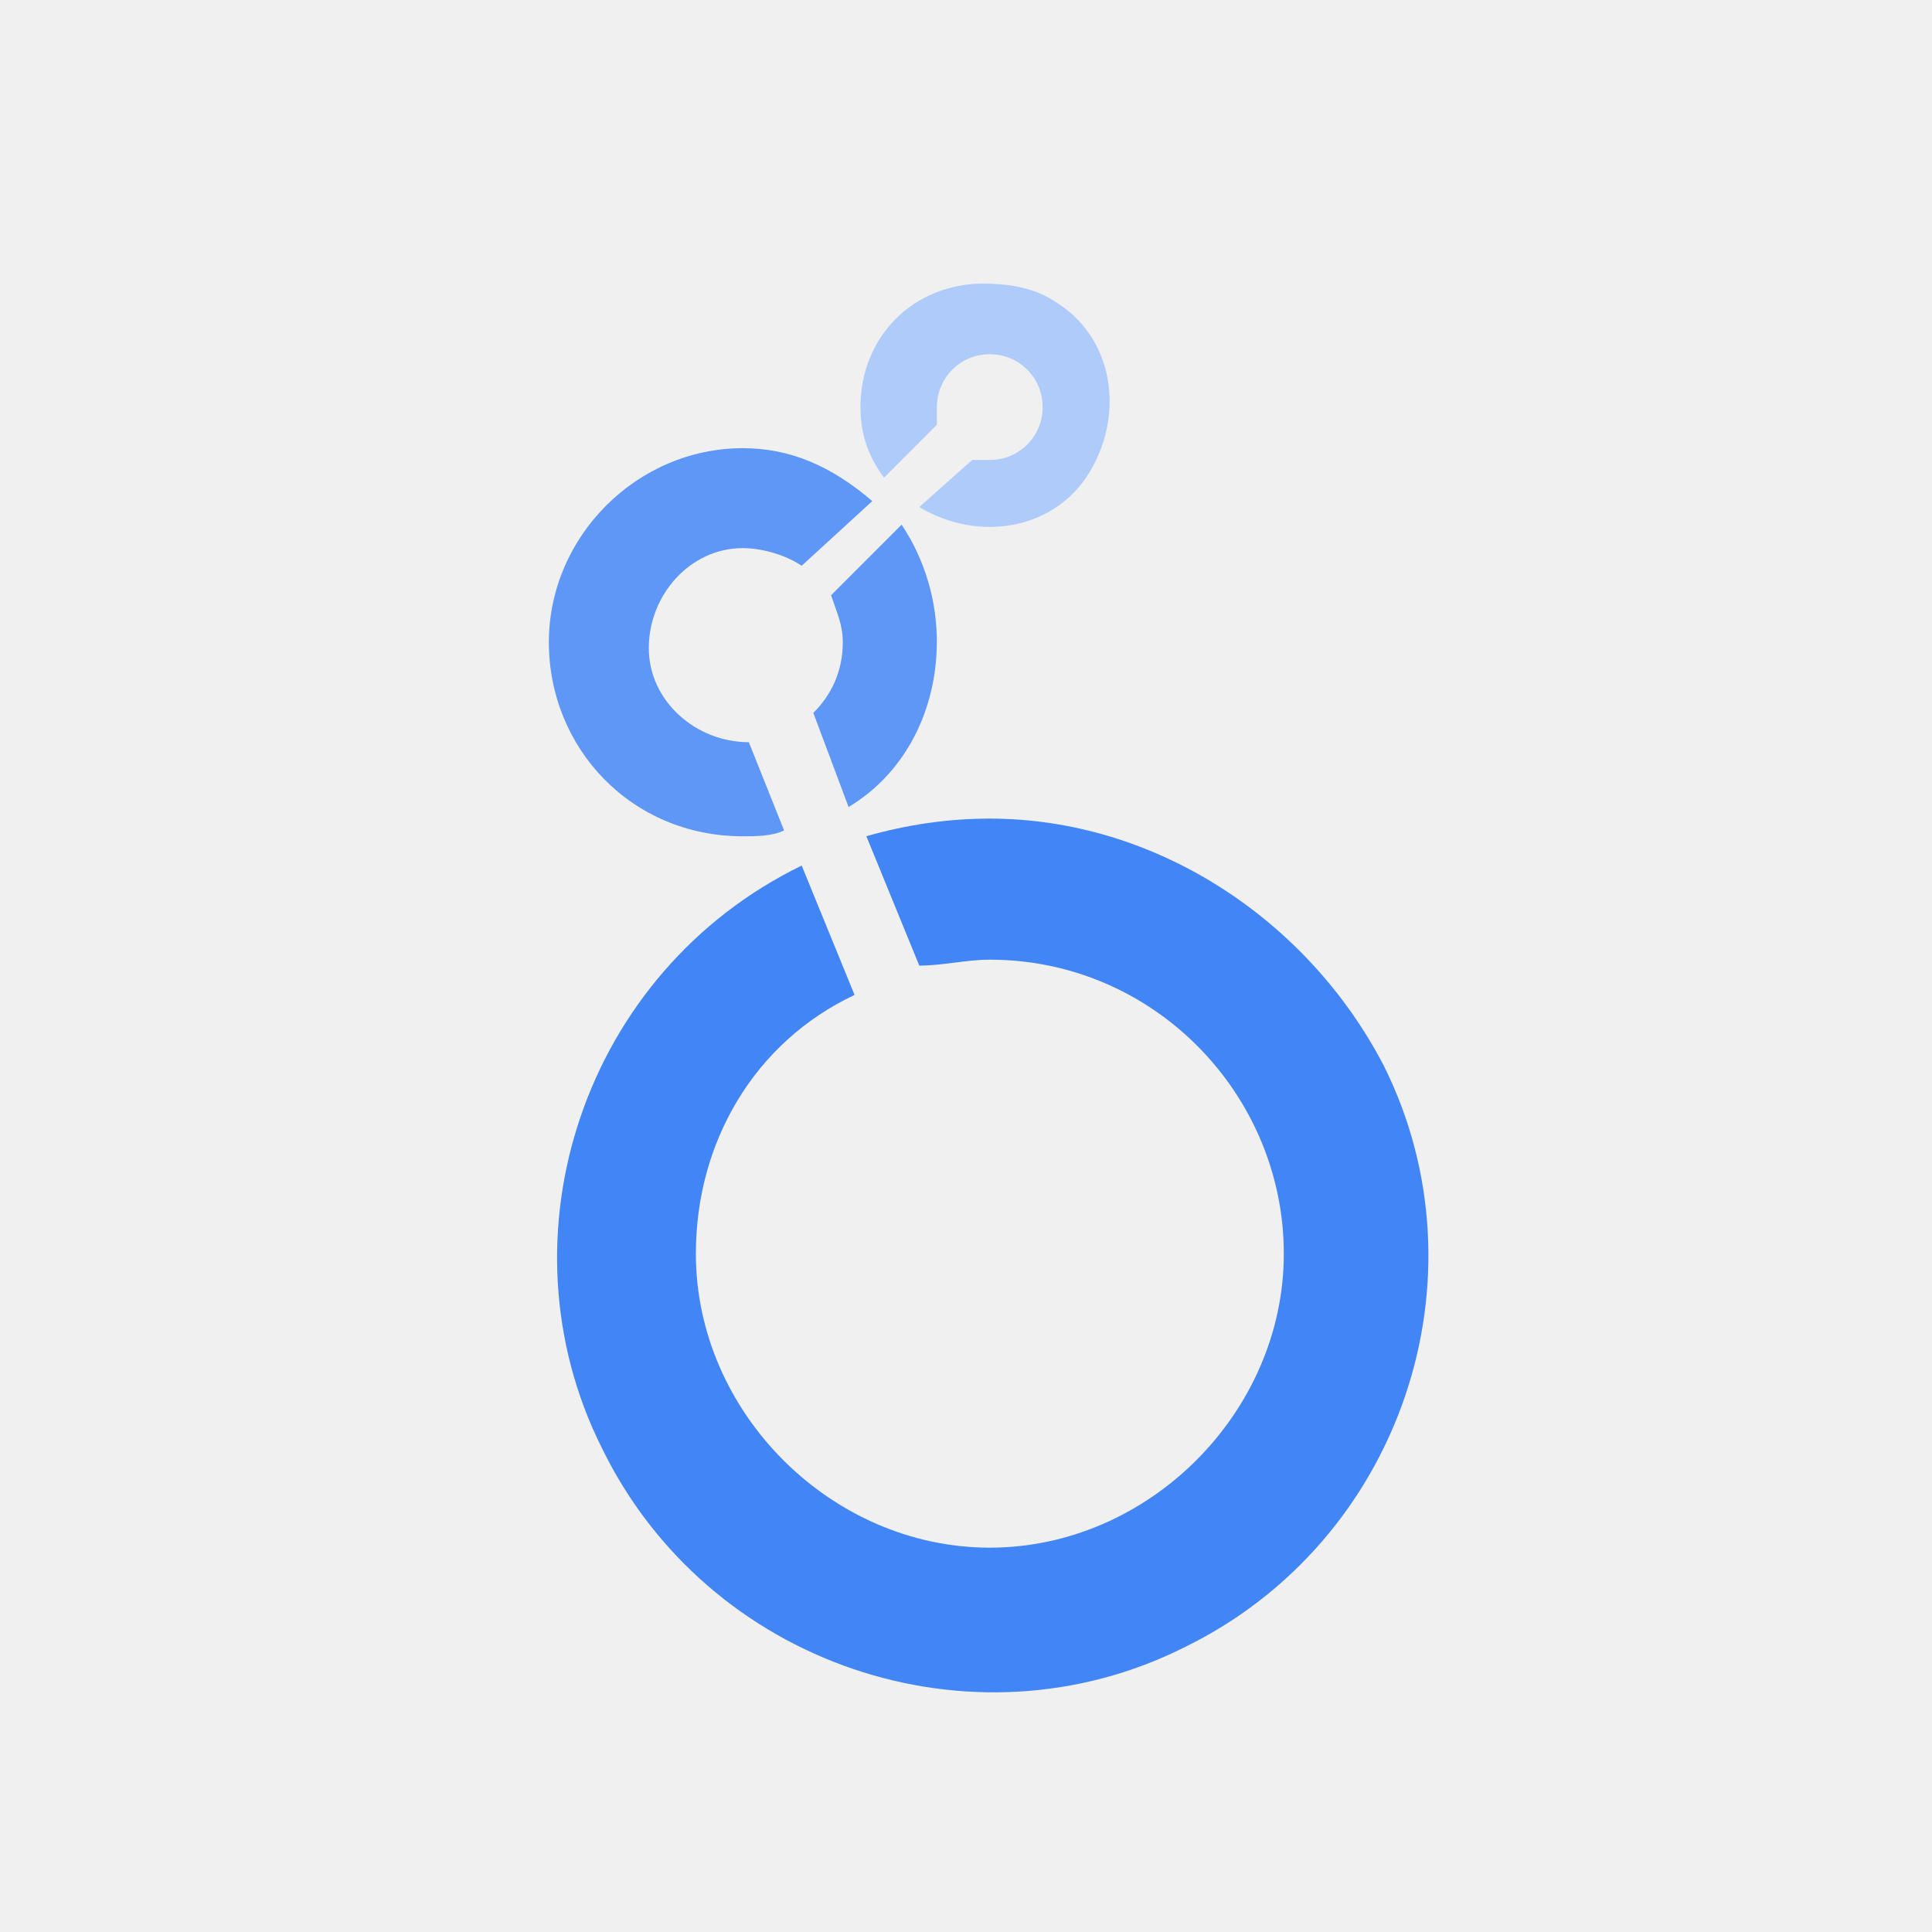
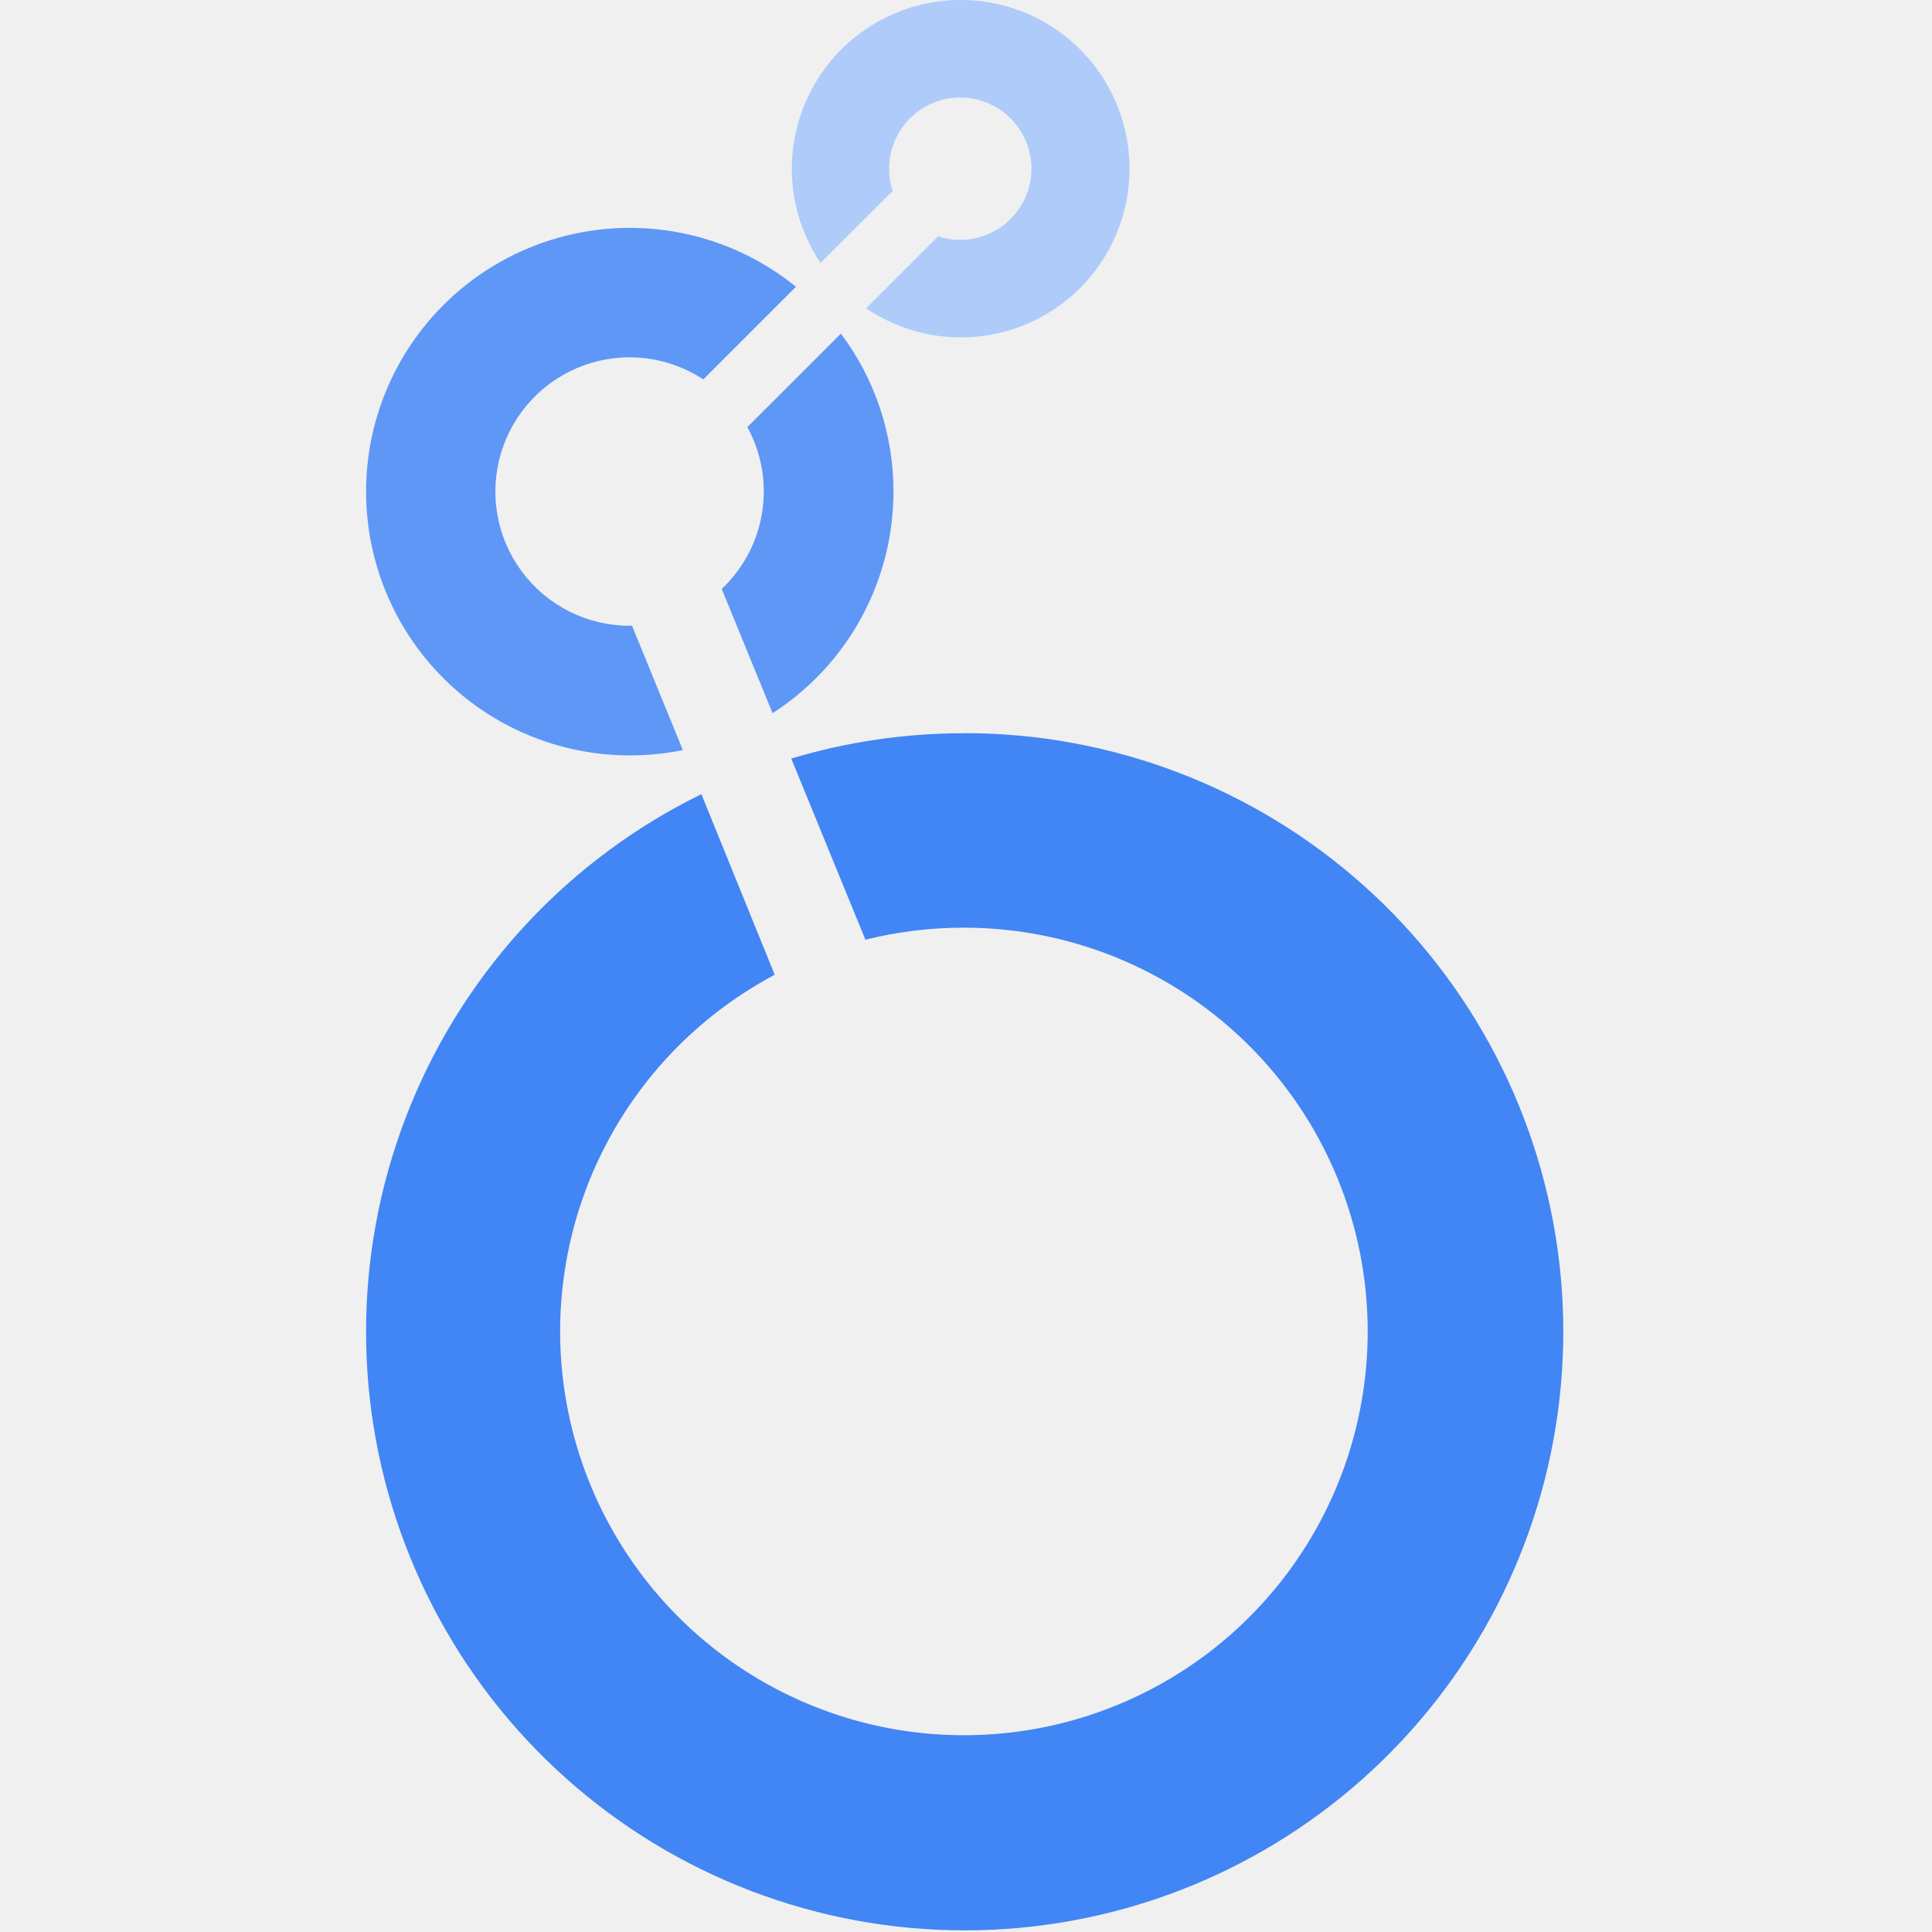
- <svg xmlns="http://www.w3.org/2000/svg" width="44" height="44" viewBox="0 0 44 44" fill="none">
-   <path d="M22.409 6.458C20.801 6.458 19.597 7.663 19.597 9.27C19.597 9.806 19.731 10.342 20.133 10.878L21.337 9.673V9.272C21.337 8.602 21.873 8.067 22.541 8.067C23.21 8.067 23.746 8.603 23.746 9.272C23.746 9.94 23.21 10.476 22.541 10.476H22.14L20.936 11.548C22.274 12.351 24.016 12.084 24.819 10.745C25.622 9.406 25.355 7.664 24.016 6.861C23.615 6.594 23.079 6.46 22.409 6.46V6.458Z" fill="#AECBFA" />
-   <path d="M21.337 14.627C21.337 13.689 21.07 12.752 20.534 11.949L18.927 13.557C19.061 13.958 19.194 14.227 19.194 14.628C19.194 15.299 18.927 15.833 18.523 16.236L19.326 18.379C20.665 17.576 21.335 16.103 21.335 14.63L21.337 14.627Z" fill="#5E97F6" />
-   <path d="M17.052 16.903C15.848 16.903 14.776 15.966 14.776 14.759C14.776 13.553 15.713 12.483 16.919 12.483C17.321 12.483 17.857 12.618 18.258 12.885L19.866 11.412C18.928 10.609 17.991 10.207 16.919 10.207C14.509 10.207 12.5 12.216 12.5 14.627C12.5 17.037 14.375 19.046 16.919 19.046C17.186 19.046 17.59 19.046 17.857 18.912L17.054 16.903H17.052Z" fill="#5E97F6" />
-   <path d="M22.543 18.643C21.606 18.643 20.669 18.777 19.731 19.044L20.936 21.991C21.471 21.991 22.007 21.856 22.543 21.856C26.292 21.856 29.238 24.937 29.238 28.552C29.238 32.166 26.158 35.247 22.543 35.247C18.928 35.247 15.848 32.166 15.848 28.552C15.848 26.007 17.186 23.731 19.462 22.659L18.258 19.713C13.303 22.125 11.296 28.15 13.704 32.971C16.115 37.926 22.14 39.934 26.961 37.523C31.916 35.113 33.923 29.088 31.513 24.267C29.773 20.919 26.291 18.643 22.541 18.643H22.543Z" fill="#4285F4" />
+ <svg xmlns="http://www.w3.org/2000/svg" width="190" height="190" viewBox="0 0 190 190" fill="none">
+   <g clip-path="url(#clip0_7929_33664)">
+     <path d="M94.467 1.46934e-05C91.458 0.001 88.505 0.821 85.926 2.37C83.346 3.92 81.237 6.142 79.822 8.798C78.408 11.454 77.742 14.445 77.896 17.45C78.05 20.456 79.019 23.362 80.697 25.86L87.787 18.78C87.553 18.074 87.435 17.334 87.437 16.59C87.437 15.206 87.848 13.852 88.617 12.701C89.386 11.55 90.479 10.653 91.758 10.123C93.037 9.593 94.445 9.454 95.803 9.725C97.161 9.995 98.408 10.661 99.387 11.64C100.366 12.619 101.033 13.867 101.303 15.224C101.573 16.582 101.434 17.99 100.904 19.269C100.374 20.548 99.477 21.641 98.326 22.41C97.175 23.18 95.822 23.59 94.437 23.59C93.696 23.592 92.96 23.474 92.257 23.24L85.177 30.32C87.326 31.777 89.787 32.71 92.362 33.043C94.936 33.376 97.554 33.1 100.002 32.237C102.451 31.374 104.663 29.949 106.461 28.075C108.258 26.202 109.591 23.933 110.351 21.45C111.112 18.968 111.279 16.341 110.84 13.783C110.401 11.224 109.367 8.804 107.822 6.717C106.277 4.631 104.263 2.936 101.944 1.769C99.624 0.603 97.064 -0.003 94.467 1.46934e-05Z" fill="#AECBFA" />
+     <path d="M87.867 48.35C87.878 42.746 86.063 37.291 82.697 32.81L73.497 42C74.896 44.559 75.408 47.509 74.952 50.39C74.496 53.27 73.098 55.918 70.977 57.92L75.977 70.14C79.623 67.792 82.622 64.567 84.699 60.76C86.776 56.953 87.865 52.687 87.867 48.35Z" fill="#5E97F6" />
+     <path d="M62.157 61.54H61.917C59.86 61.54 57.831 61.059 55.993 60.136C54.155 59.213 52.557 57.873 51.329 56.224C50.1 54.574 49.274 52.66 48.917 50.634C48.559 48.608 48.68 46.527 49.27 44.556C49.86 42.585 50.902 40.78 52.313 39.283C53.725 37.787 55.466 36.641 57.399 35.937C59.332 35.233 61.403 34.99 63.446 35.229C65.489 35.467 67.448 36.18 69.167 37.31L78.277 28.2C75.053 25.586 71.249 23.784 67.184 22.945C63.119 22.106 58.912 22.255 54.916 23.379C50.921 24.503 47.254 26.57 44.222 29.405C41.191 32.24 38.884 35.761 37.496 39.673C36.107 43.584 35.678 47.772 36.243 51.884C36.809 55.996 38.352 59.912 40.745 63.303C43.138 66.695 46.309 69.463 49.993 71.374C53.678 73.286 57.767 74.286 61.917 74.29C63.677 74.291 65.432 74.117 67.157 73.77L62.157 61.54Z" fill="#5E97F6" />
+     <path d="M94.817 72.11C89.059 72.104 83.332 72.943 77.817 74.6L85.107 92.41C88.281 91.624 91.538 91.227 94.807 91.23C103.994 91.233 112.895 94.421 119.995 100.25C127.095 106.08 131.954 114.191 133.744 123.202C135.534 132.212 134.145 141.565 129.813 149.666C125.481 157.767 118.474 164.116 109.986 167.63C101.498 171.144 92.054 171.607 83.263 168.939C74.473 166.271 66.879 160.638 61.776 152.999C56.673 145.36 54.376 136.188 55.277 127.045C56.178 117.903 60.221 109.356 66.717 102.86C69.512 100.074 72.703 97.715 76.187 95.86L68.977 78.1C55.995 84.458 45.806 95.37 40.352 108.757C34.897 122.144 34.559 137.069 39.401 150.69C44.243 164.31 53.927 175.673 66.608 182.612C79.288 189.552 94.079 191.584 108.161 188.32C122.243 185.057 134.632 176.726 142.967 164.916C151.303 153.106 155.001 138.642 153.359 124.28C151.716 109.918 144.847 96.663 134.06 87.04C123.273 77.417 109.322 72.099 94.867 72.1L94.817 72.11Z" fill="#4285F4" />
+   </g>
+   <defs>
+     <clipPath id="clip0_7929_33664">
+       <rect width="190" height="190" fill="white" />
+     </clipPath>
+   </defs>
</svg>
